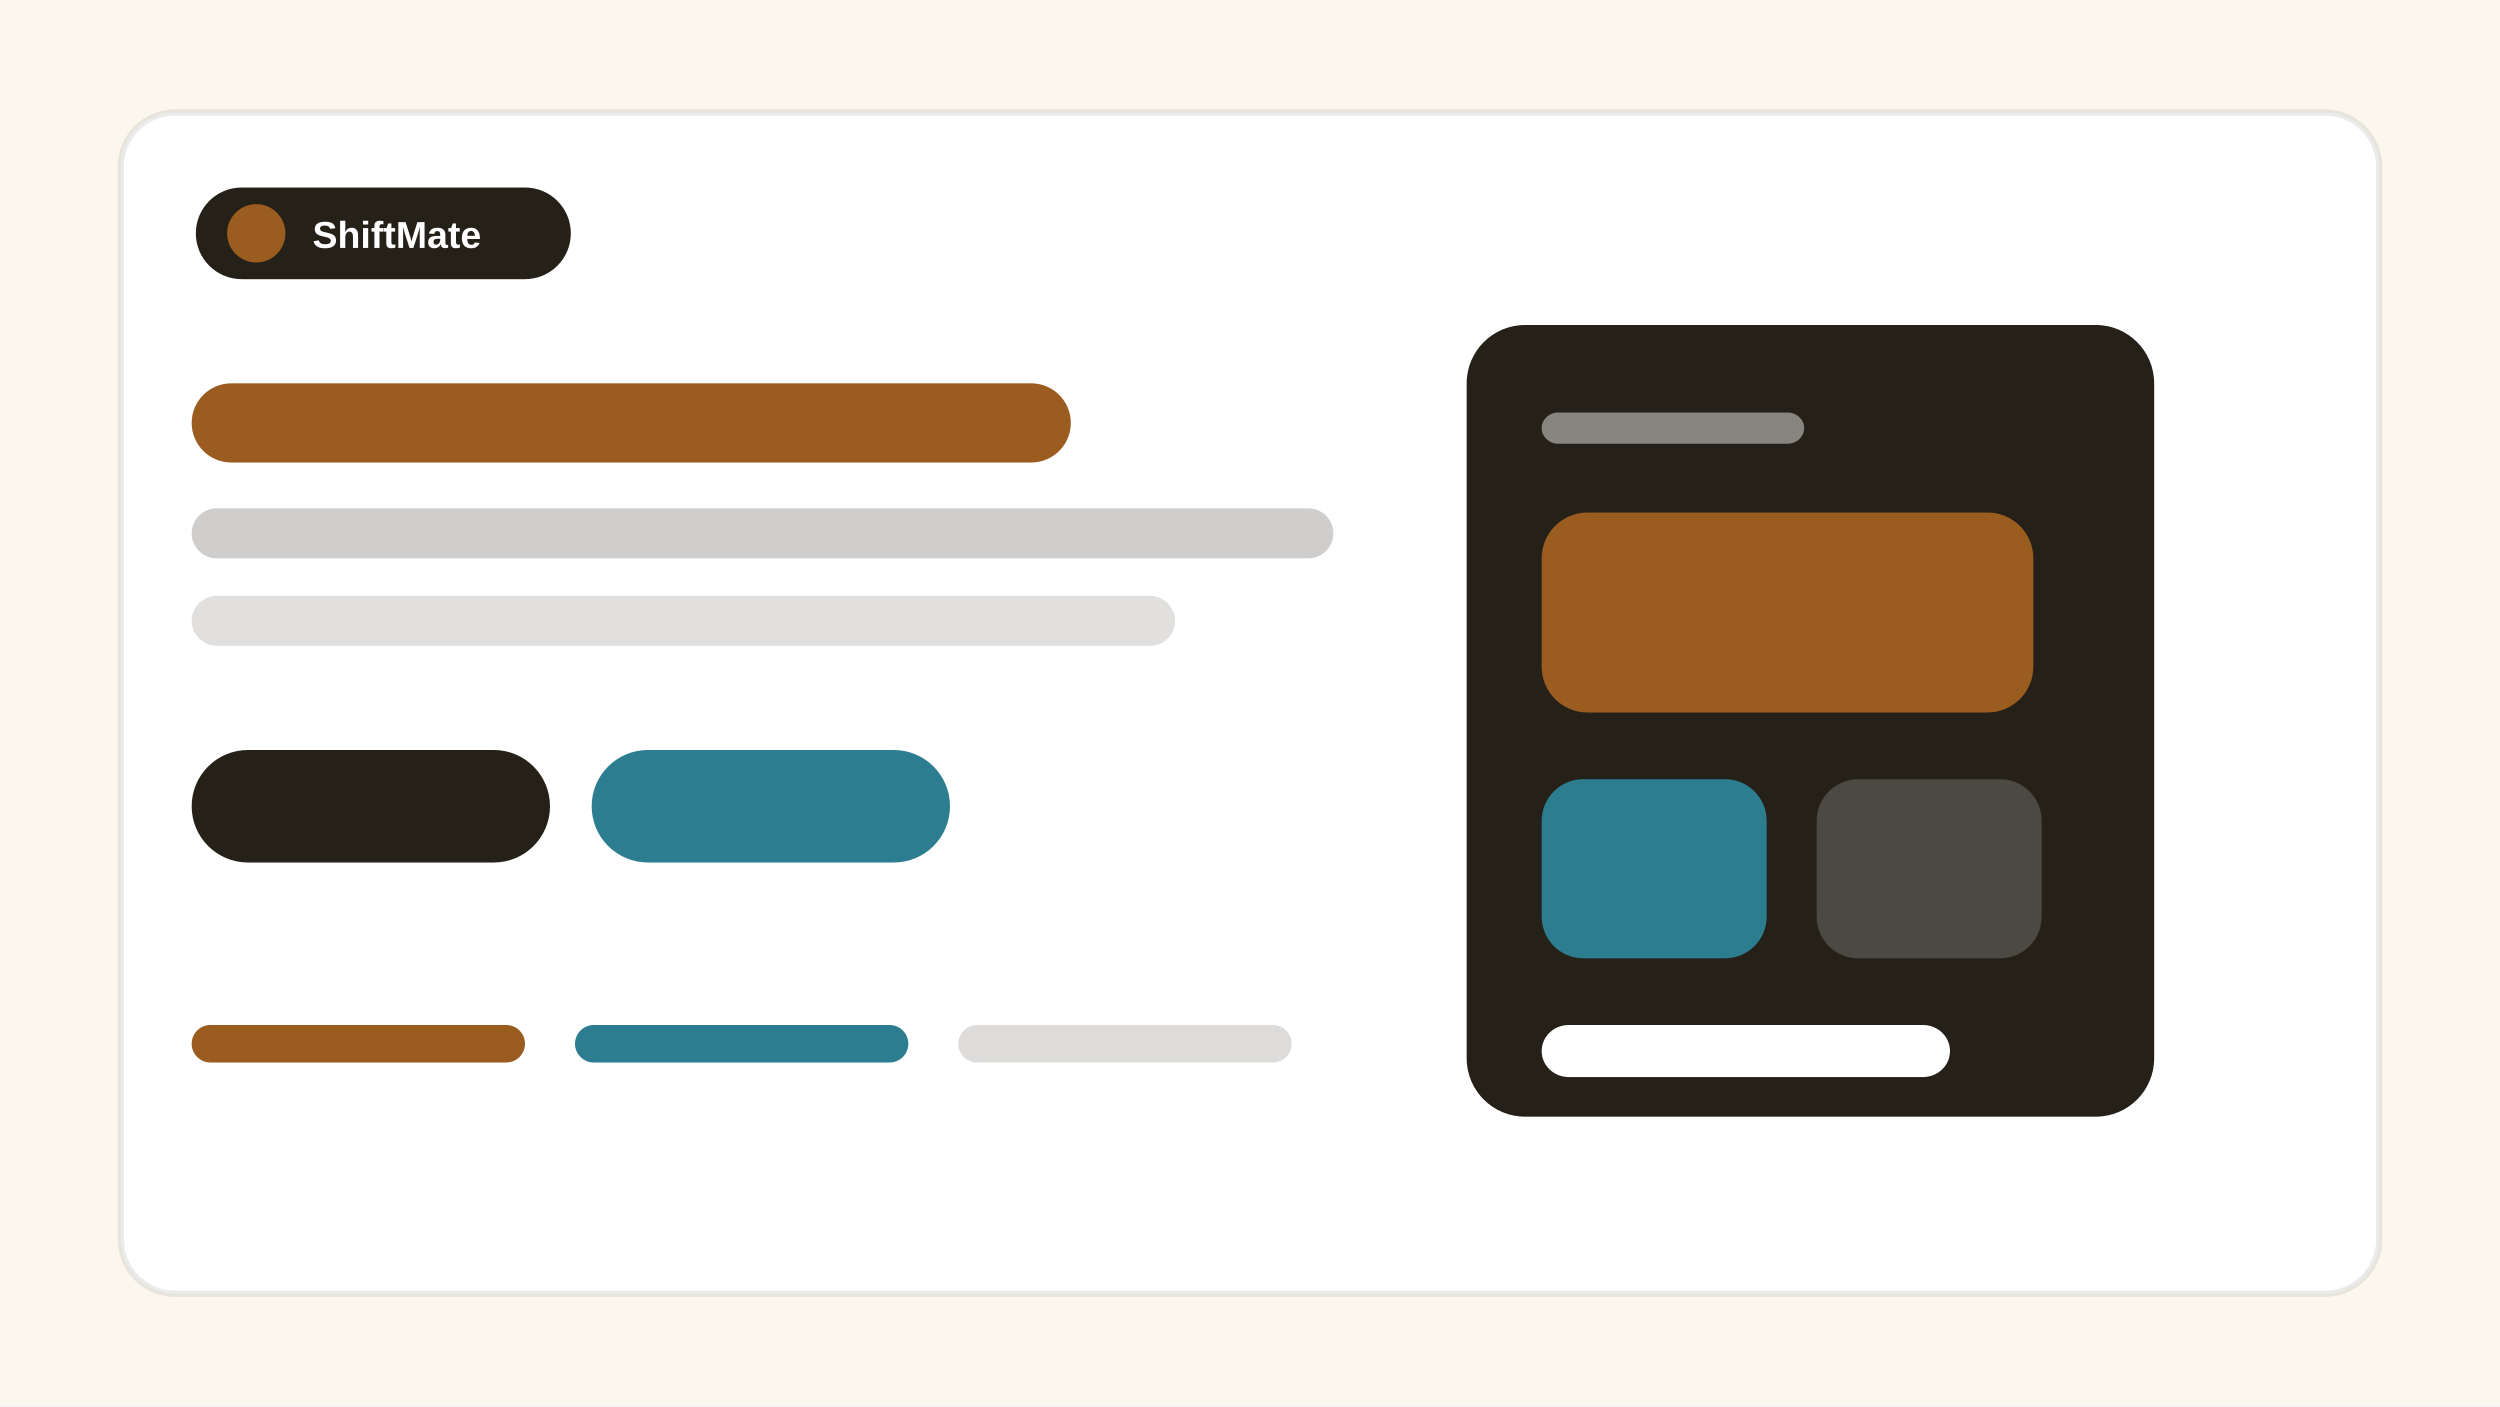
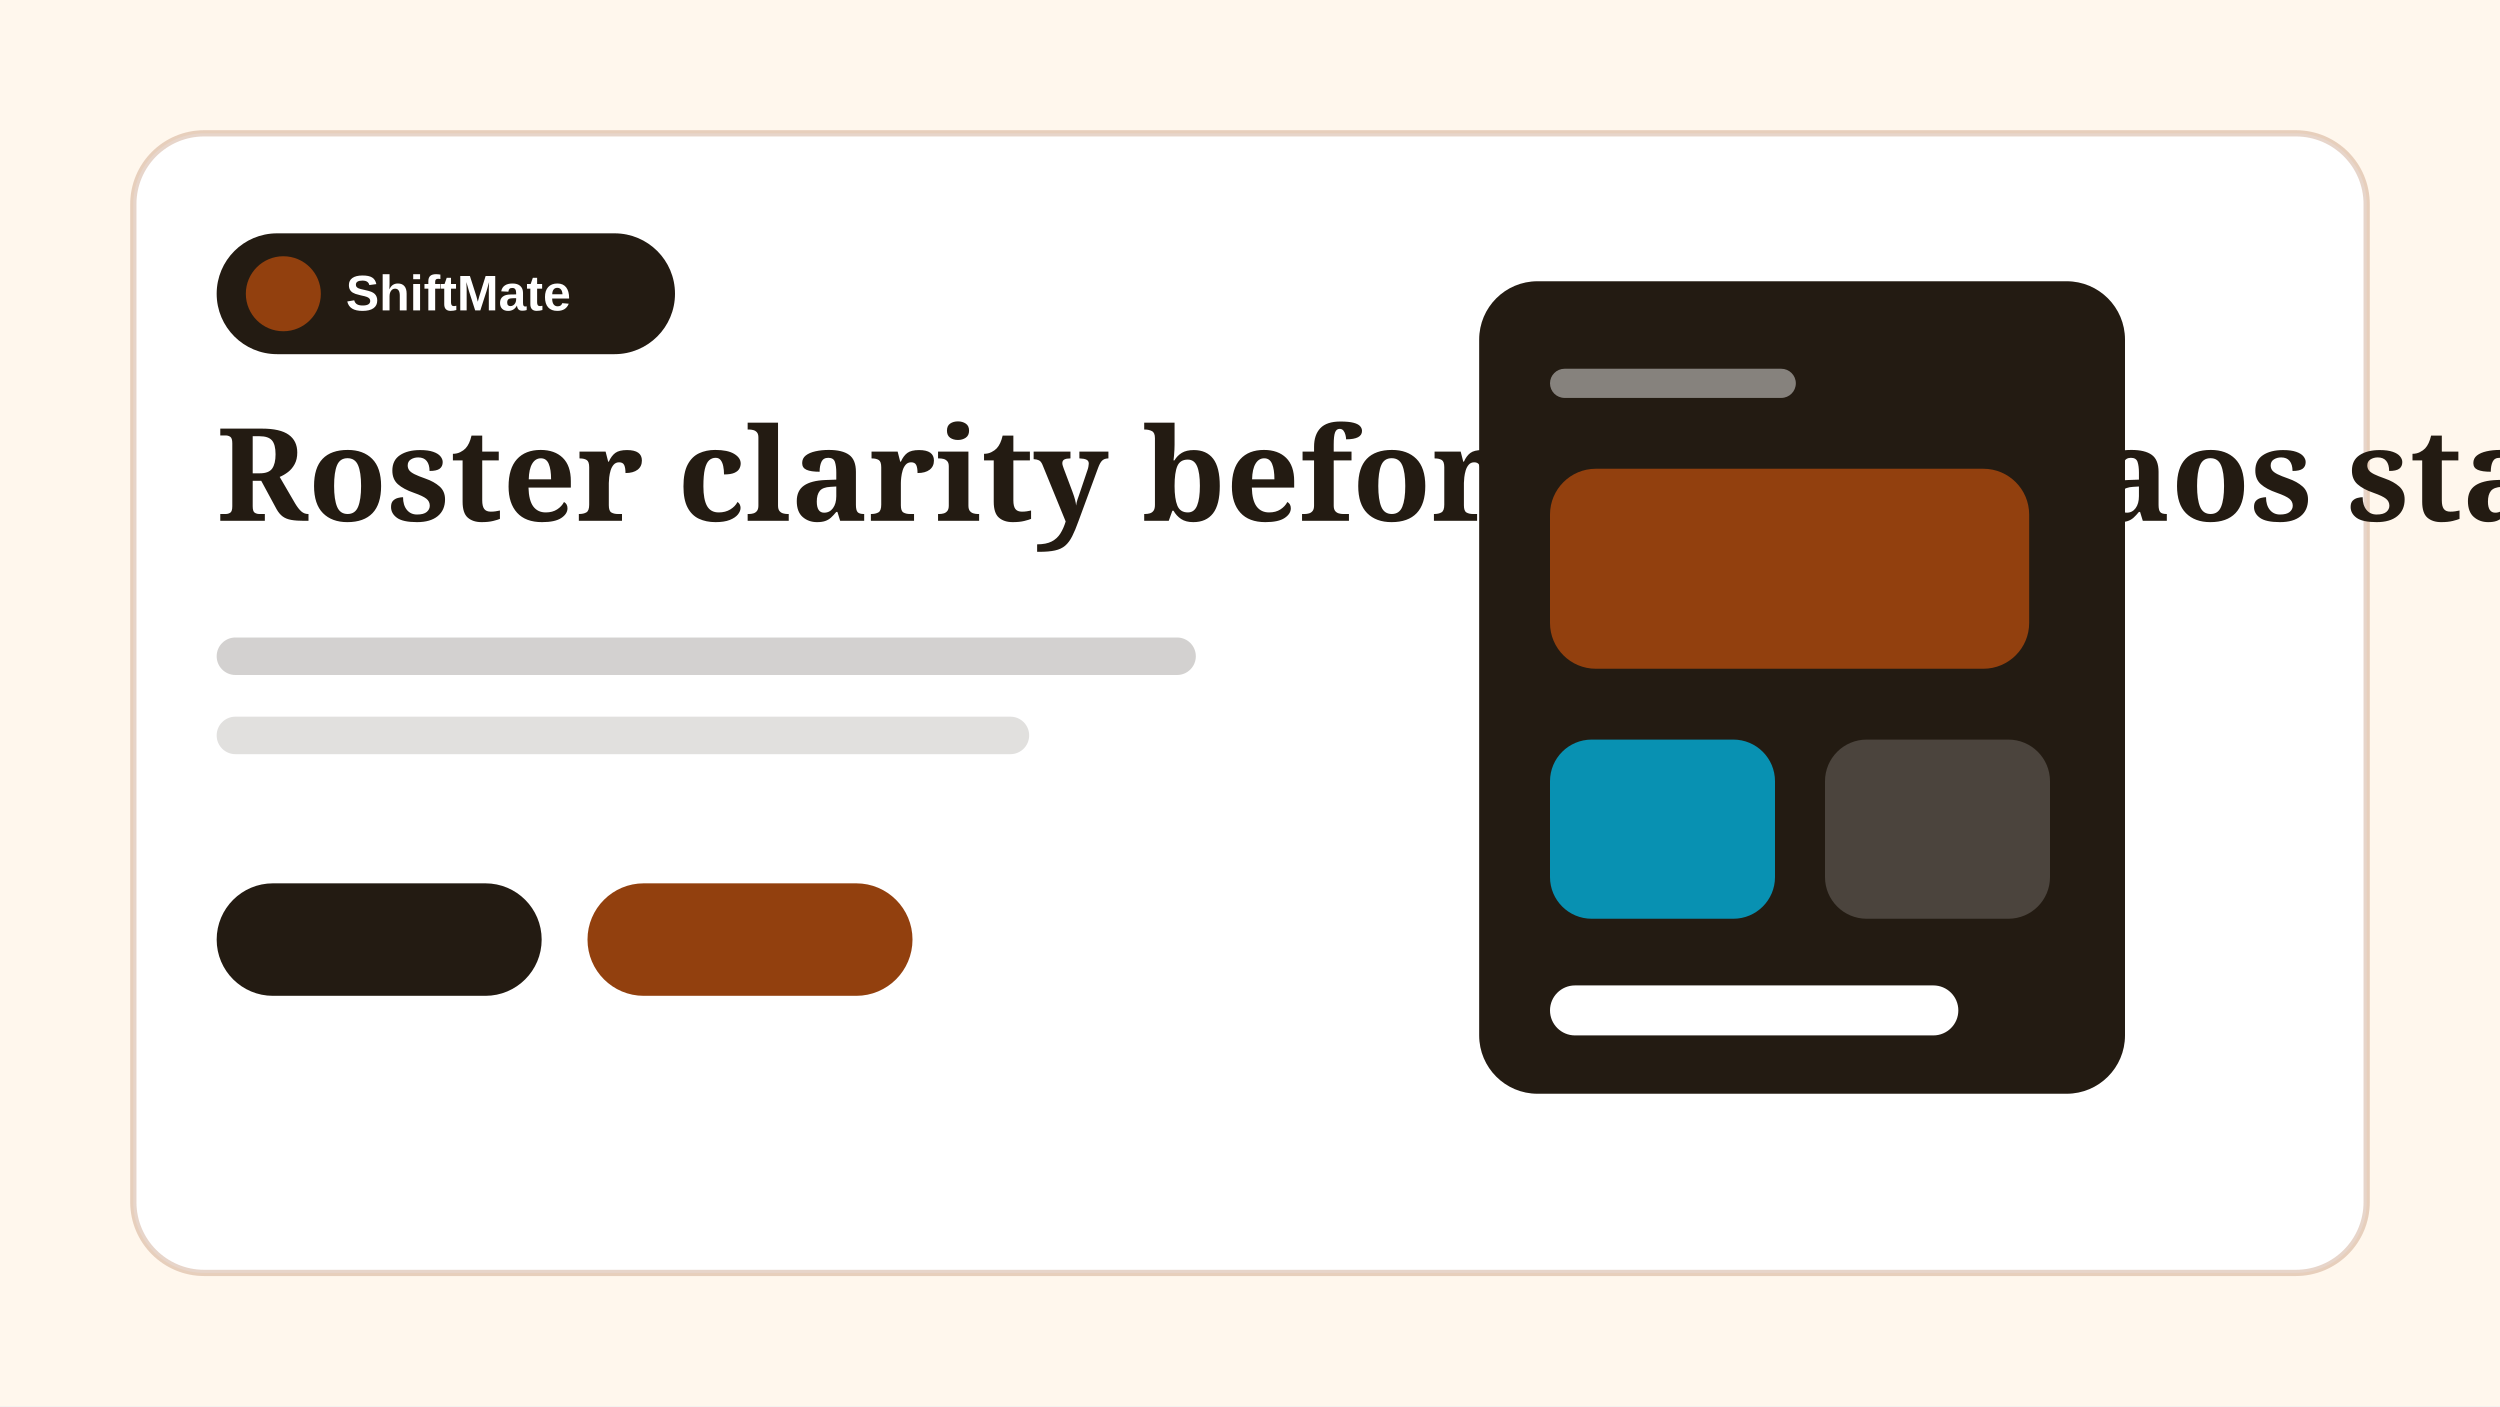
<svg xmlns="http://www.w3.org/2000/svg" width="1200" height="675" viewBox="0 0 1200 675" role="img" aria-labelledby="title">
-   <rect width="1200" height="675" fill="#fbf7ef" />
-   <rect x="58" y="54" width="1084" height="567" rx="26" fill="#fff" stroke="rgba(0,0,0,.08)" stroke-width="3" />
-   <rect x="94" y="90" width="180" height="44" rx="22" fill="#252018" />
-   <circle cx="123" cy="112" r="14" fill="#9b5c20" />
-   <text x="150" y="119" fill="#fff" font-family="Arial, sans-serif" font-size="18" font-weight="800">ShiftMate</text>
-   <rect x="92" y="184" width="422" height="38" rx="19" fill="#9b5c20" />
-   <rect x="92" y="244" width="548" height="24" rx="12" fill="#252018" opacity=".22" />
-   <rect x="92" y="286" width="472" height="24" rx="12" fill="#252018" opacity=".14" />
-   <rect x="92" y="360" width="172" height="54" rx="27" fill="#252018" />
-   <rect x="284" y="360" width="172" height="54" rx="27" fill="#2d7d90" />
-   <rect x="704" y="156" width="330" height="380" rx="28" fill="#252018" />
-   <rect x="740" y="198" width="126" height="15" rx="8" fill="#fff" opacity=".45" />
-   <rect x="740" y="246" width="236" height="96" rx="22" fill="#9b5c20" />
-   <rect x="740" y="374" width="108" height="86" rx="20" fill="#2d7d90" />
-   <rect x="872" y="374" width="108" height="86" rx="20" fill="#fff" opacity=".18" />
-   <rect x="740" y="492" width="196" height="25" rx="13" fill="#fff" />
-   <rect x="92" y="492" width="160" height="18" rx="9" fill="#9b5c20" />
-   <rect x="276" y="492" width="160" height="18" rx="9" fill="#2d7d90" />
-   <rect x="460" y="492" width="160" height="18" rx="9" fill="#252018" opacity=".16" />
+   <rect width="1200" height="675" fill="#fff7ed" />
+   <rect x="64" y="64" width="1072" height="547" rx="34" fill="#fff" stroke="#92400e" stroke-opacity=".22" stroke-width="3" />
+   <rect x="104" y="112" width="220" height="58" rx="29" fill="#231b12" />
+   <circle cx="136" cy="141" r="18" fill="#92400e" />
+   <text x="166" y="149" fill="#fff" font-family="Arial, sans-serif" font-weight="800" font-size="24">ShiftMate</text>
+   <text x="104" y="250" fill="#231b12" font-family="Georgia, serif" font-size="62" font-weight="700">Roster clarity before shift chaos starts.</text>
+   <rect x="104" y="306" width="470" height="18" rx="9" fill="#231b12" opacity=".2" />
+   <rect x="104" y="344" width="390" height="18" rx="9" fill="#231b12" opacity=".14" />
+   <rect x="104" y="424" width="156" height="54" rx="27" fill="#231b12" />
+   <rect x="282" y="424" width="156" height="54" rx="27" fill="#92400e" />
+   <g transform="translate(710 135)">
+     <rect width="310" height="390" rx="28" fill="#231b12" />
+     <rect x="34" y="42" width="118" height="14" rx="7" fill="#fff" opacity=".45" />
+     <rect x="34" y="90" width="230" height="96" rx="22" fill="#92400e" />
+     <rect x="34" y="220" width="108" height="86" rx="20" fill="#0891b2" />
+     <rect x="166" y="220" width="108" height="86" rx="20" fill="#fff" opacity=".18" />
+     <rect x="34" y="338" width="196" height="24" rx="12" fill="#fff" />
+   </g>
</svg>
